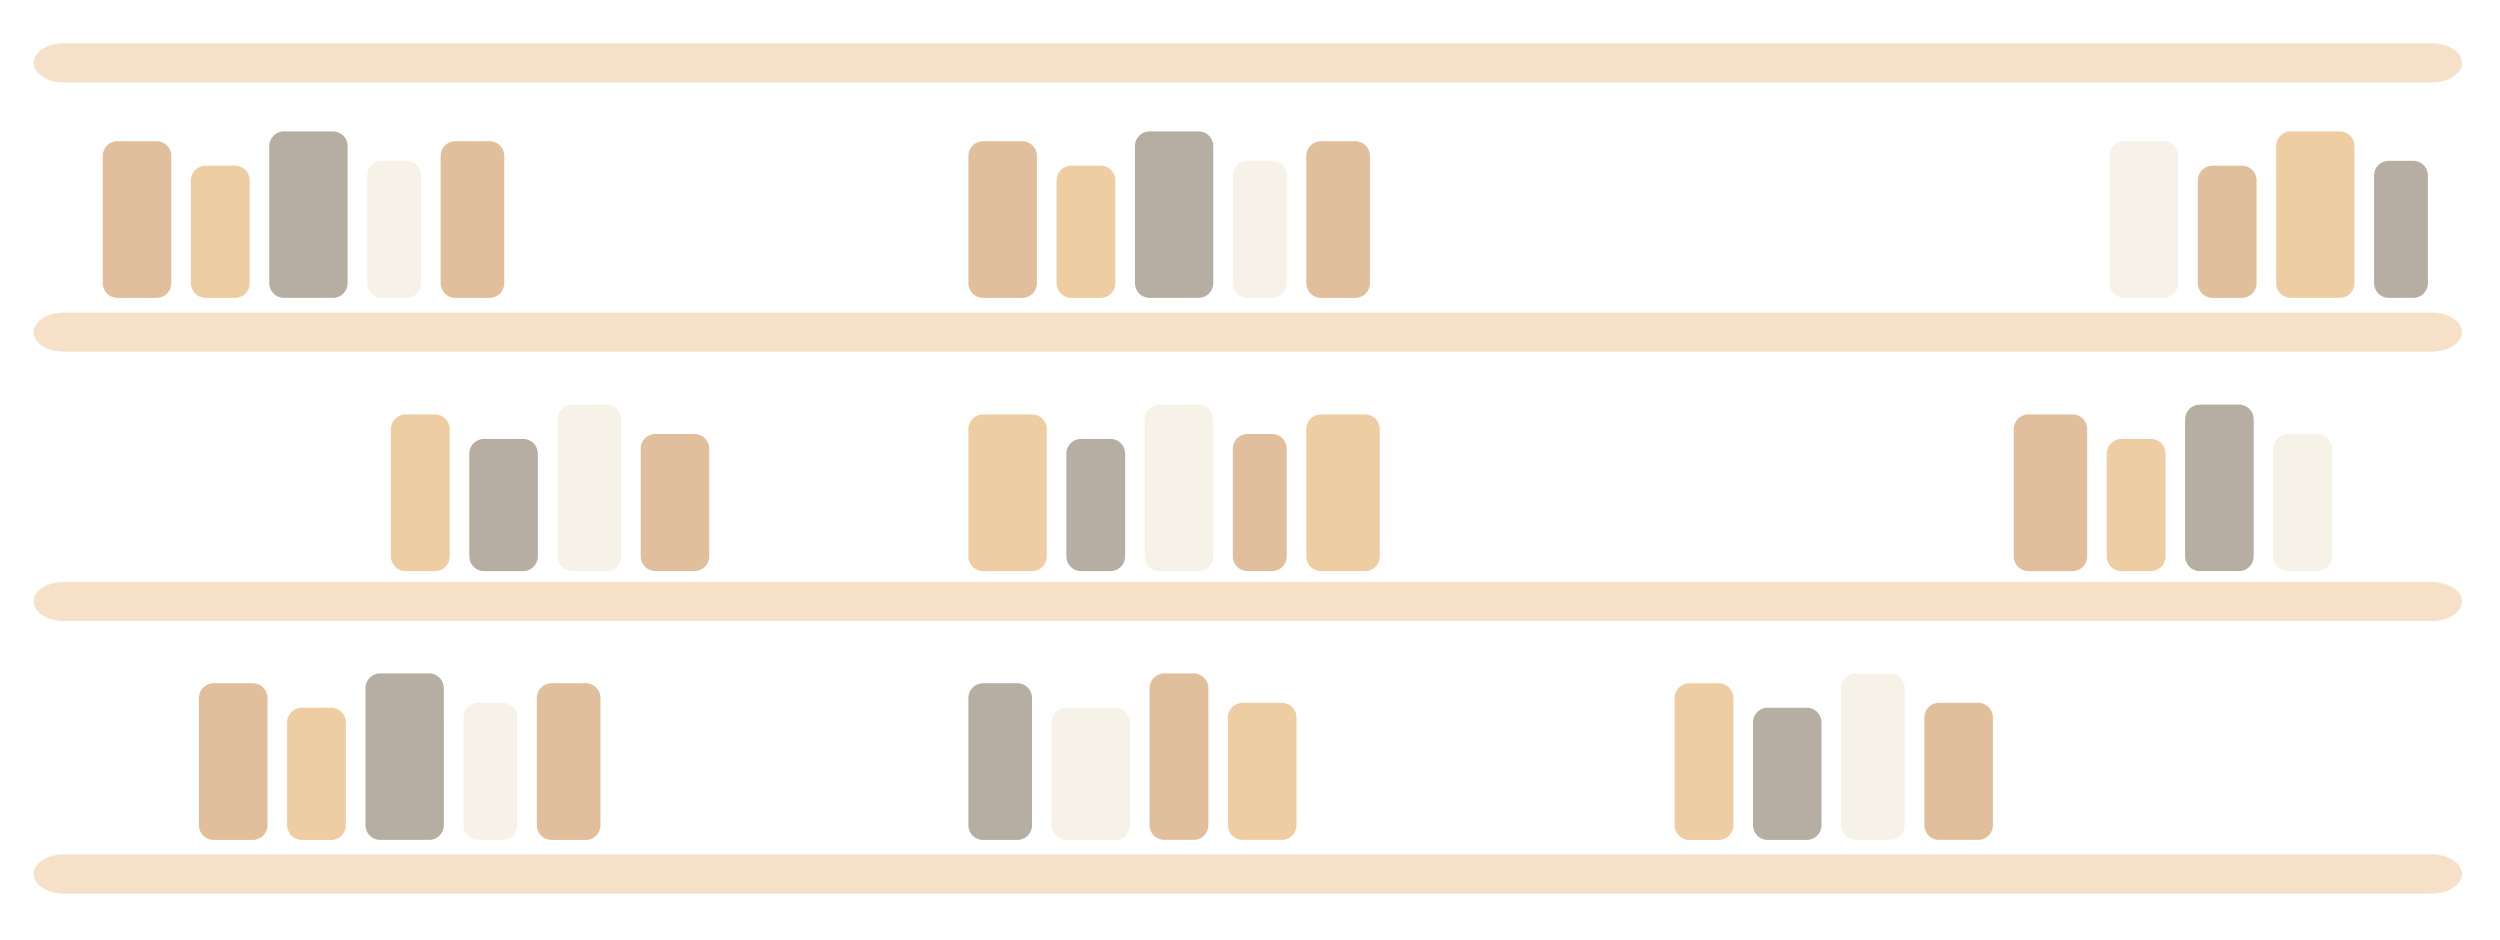
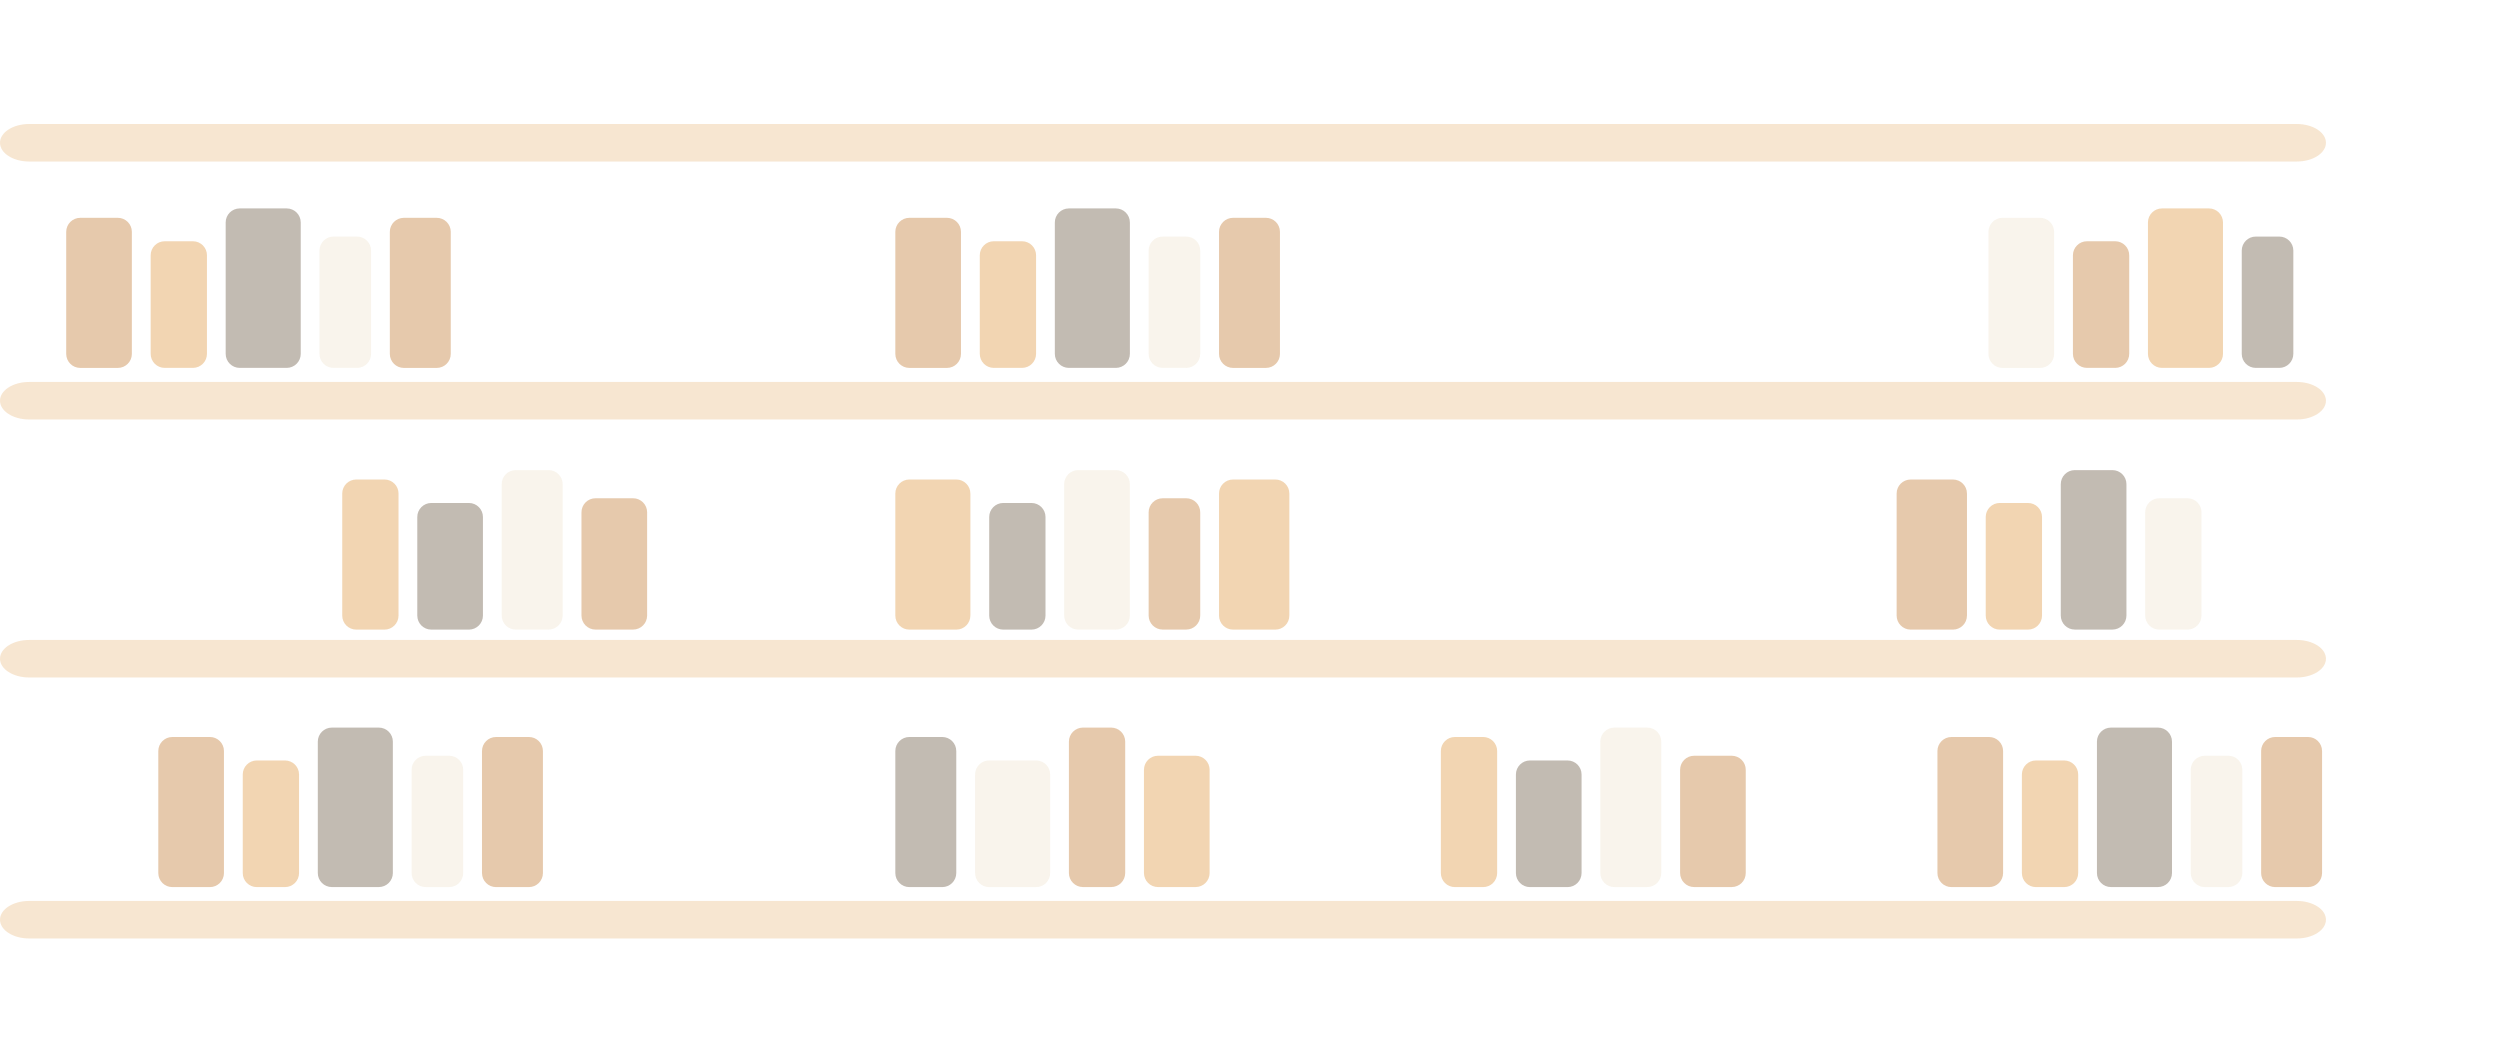
- <svg xmlns="http://www.w3.org/2000/svg" id="Layer_1" version="1.1" viewBox="0 0 621.83 233.62">
+ <svg xmlns="http://www.w3.org/2000/svg" id="Layer_1" version="1.1" viewBox="0 0 683.83 290.62">
  <defs>
    <style>
      .st0 {
        fill: #f1e7d5;
      }

      .st1 {
        fill: #7a6a58;
      }

      .st2, .st3 {
        fill: #e2a458;
      }

+       .st3 {
+         isolation: isolate;
+         opacity: .6;
+       }
+ 
      .st4 {
        fill: #c98a4b;
      }

      .st5 {
-         opacity: .55;
-       }
- 
-       .st3 {
-         isolation: isolate;
-         opacity: .6;
+         opacity: .46;
      }
    </style>
  </defs>
  <g class="st5">
-     <path class="st3" d="M15.92,10.76h588.9c4.17,0,7.55,2.18,7.55,4.87h0c0,2.69-3.38,4.87-7.55,4.87H15.92c-4.17,0-7.55-2.18-7.55-4.87h0c0-2.69,3.38-4.87,7.55-4.87Z" />
-     <path class="st3" d="M15.92,212.52h588.9c4.17,0,7.55,2.18,7.55,4.87h0c0,2.69-3.38,4.87-7.55,4.87H15.92c-4.17,0-7.55-2.18-7.55-4.87h0c0-2.69,3.38-4.87,7.55-4.87Z" />
-     <path class="st3" d="M15.92,77.75h588.9c4.17,0,7.55,2.18,7.55,4.87h0c0,2.69-3.38,4.87-7.55,4.87H15.92c-4.17,0-7.55-2.18-7.55-4.87h0c0-2.69,3.38-4.87,7.55-4.87Z" />
-     <path class="st3" d="M15.92,144.74h588.9c4.17,0,7.55,2.18,7.55,4.87h0c0,2.69-3.38,4.87-7.55,4.87H15.92c-4.17,0-7.55-2.18-7.55-4.87h0c0-2.69,3.38-4.87,7.55-4.87Z" />
+     <path class="st3" d="M7.95,33.92h620.32c4.39,0,7.95,2.3,7.95,5.13h0c0,2.83-3.56,5.13-7.95,5.13H7.95c-4.39,0-7.95-2.3-7.95-5.13h0c0-2.83,3.56-5.13,7.95-5.13Z" />
+     <path class="st3" d="M7.95,246.44h620.32c4.39,0,7.95,2.3,7.95,5.13h0c0,2.83-3.56,5.13-7.95,5.13H7.95c-4.39,0-7.95-2.3-7.95-5.13h0c0-2.83,3.56-5.13,7.95-5.13Z" />
+     <path class="st3" d="M7.95,104.48h620.32c4.39,0,7.95,2.3,7.95,5.13h0c0,2.83-3.56,5.13-7.95,5.13H7.95c-4.39,0-7.95-2.3-7.95-5.13h0c0-2.83,3.56-5.13,7.95-5.13Z" />
+     <path class="st3" d="M7.95,175.05h620.32c4.39,0,7.95,2.3,7.95,5.13h0c0,2.83-3.56,5.13-7.95,5.13H7.95c-4.39,0-7.95-2.3-7.95-5.13h0c0-2.83,3.56-5.13,7.95-5.13Z" />
    <g>
-       <rect class="st4" x="240.87" y="35.12" width="17.05" height="38.98" rx="3.65" ry="3.65" />
-       <rect class="st2" x="262.8" y="41.21" width="14.62" height="32.89" rx="3.65" ry="3.65" />
-       <rect class="st1" x="282.29" y="32.68" width="19.49" height="41.41" rx="3.65" ry="3.65" />
-       <rect class="st0" x="306.65" y="39.99" width="13.4" height="34.1" rx="3.65" ry="3.65" />
-       <rect class="st4" x="324.92" y="35.12" width="15.83" height="38.98" rx="3.65" ry="3.65" />
+       <rect class="st4" x="244.9" y="59.58" width="17.96" height="41.06" rx="3.84" ry="3.84" />
+       <rect class="st2" x="268" y="65.99" width="15.4" height="34.64" rx="3.84" ry="3.84" />
+       <rect class="st1" x="288.53" y="57.01" width="20.53" height="43.62" rx="3.84" ry="3.84" />
+       <rect class="st0" x="314.19" y="64.71" width="14.11" height="35.92" rx="3.84" ry="3.84" />
+       <rect class="st4" x="333.44" y="59.58" width="16.67" height="41.06" rx="3.84" ry="3.84" />
    </g>
    <g>
-       <rect class="st4" x="49.48" y="169.94" width="17.05" height="38.98" rx="3.65" ry="3.65" />
-       <rect class="st2" x="71.41" y="176.03" width="14.62" height="32.89" rx="3.65" ry="3.65" />
-       <rect class="st1" x="90.9" y="167.5" width="19.49" height="41.41" rx="3.65" ry="3.65" />
-       <rect class="st0" x="115.26" y="174.81" width="13.4" height="34.1" rx="3.65" ry="3.65" />
-       <rect class="st4" x="133.53" y="169.94" width="15.83" height="38.98" rx="3.65" ry="3.65" />
+       <rect class="st4" x="43.3" y="201.59" width="17.96" height="41.06" rx="3.84" ry="3.84" />
+       <rect class="st2" x="66.4" y="208.01" width="15.4" height="34.64" rx="3.84" ry="3.84" />
+       <rect class="st1" x="86.93" y="199.02" width="20.53" height="43.62" rx="3.84" ry="3.84" />
+       <rect class="st0" x="112.59" y="206.72" width="14.11" height="35.92" rx="3.84" ry="3.84" />
+       <rect class="st4" x="131.84" y="201.59" width="16.67" height="41.06" rx="3.84" ry="3.84" />
    </g>
    <g>
-       <rect class="st4" x="25.56" y="35.12" width="17.05" height="38.98" rx="3.65" ry="3.65" />
-       <rect class="st2" x="47.49" y="41.21" width="14.62" height="32.89" rx="3.65" ry="3.65" />
-       <rect class="st1" x="66.97" y="32.68" width="19.49" height="41.41" rx="3.65" ry="3.65" />
-       <rect class="st0" x="91.33" y="39.99" width="13.4" height="34.1" rx="3.65" ry="3.65" />
-       <rect class="st4" x="109.6" y="35.12" width="15.83" height="38.98" rx="3.65" ry="3.65" />
+       <rect class="st4" x="529.95" y="201.59" width="17.96" height="41.06" rx="3.84" ry="3.84" />
+       <rect class="st2" x="553.05" y="208.01" width="15.4" height="34.64" rx="3.84" ry="3.84" />
+       <rect class="st1" x="573.58" y="199.02" width="20.53" height="43.62" rx="3.84" ry="3.84" />
+       <rect class="st0" x="599.24" y="206.72" width="14.11" height="35.92" rx="3.84" ry="3.84" />
+       <rect class="st4" x="618.49" y="201.59" width="16.67" height="41.06" rx="3.84" ry="3.84" />
    </g>
    <g>
-       <rect class="st2" x="240.87" y="103.08" width="19.49" height="38.98" rx="3.65" ry="3.65" />
-       <rect class="st1" x="265.24" y="109.17" width="14.62" height="32.89" rx="3.65" ry="3.65" />
-       <rect class="st0" x="284.72" y="100.64" width="17.05" height="41.41" rx="3.65" ry="3.65" />
-       <rect class="st4" x="306.65" y="107.95" width="13.4" height="34.1" rx="3.65" ry="3.65" />
-       <rect class="st2" x="324.92" y="103.08" width="18.27" height="38.98" rx="3.65" ry="3.65" />
+       <rect class="st4" x="18.11" y="59.58" width="17.96" height="41.06" rx="3.84" ry="3.84" />
+       <rect class="st2" x="41.21" y="65.99" width="15.4" height="34.64" rx="3.84" ry="3.84" />
+       <rect class="st1" x="61.73" y="57.01" width="20.53" height="43.62" rx="3.84" ry="3.84" />
+       <rect class="st0" x="87.39" y="64.71" width="14.11" height="35.92" rx="3.84" ry="3.84" />
+       <rect class="st4" x="106.63" y="59.58" width="16.67" height="41.06" rx="3.84" ry="3.84" />
    </g>
    <g>
-       <rect class="st1" x="240.87" y="169.94" width="15.83" height="38.98" rx="3.65" ry="3.65" />
-       <rect class="st0" x="261.58" y="176.03" width="19.49" height="32.89" rx="3.65" ry="3.65" />
-       <rect class="st4" x="285.94" y="167.5" width="14.62" height="41.41" rx="3.65" ry="3.65" />
-       <rect class="st2" x="305.43" y="174.81" width="17.05" height="34.1" rx="3.65" ry="3.65" />
+       <rect class="st2" x="244.9" y="131.16" width="20.53" height="41.06" rx="3.84" ry="3.84" />
+       <rect class="st1" x="270.58" y="137.58" width="15.4" height="34.64" rx="3.84" ry="3.84" />
+       <rect class="st0" x="291.09" y="128.59" width="17.96" height="43.62" rx="3.84" ry="3.84" />
+       <rect class="st4" x="314.19" y="136.29" width="14.11" height="35.92" rx="3.84" ry="3.84" />
+       <rect class="st2" x="333.44" y="131.16" width="19.24" height="41.06" rx="3.84" ry="3.84" />
    </g>
    <g>
-       <rect class="st0" x="524.73" y="35.12" width="17.05" height="38.98" rx="3.65" ry="3.65" />
-       <rect class="st4" x="546.66" y="41.21" width="14.62" height="32.89" rx="3.65" ry="3.65" />
-       <rect class="st2" x="566.14" y="32.68" width="19.49" height="41.41" rx="3.65" ry="3.65" />
-       <rect class="st1" x="590.5" y="39.99" width="13.4" height="34.1" rx="3.65" ry="3.65" />
+       <rect class="st1" x="244.9" y="201.59" width="16.67" height="41.06" rx="3.84" ry="3.84" />
+       <rect class="st0" x="266.72" y="208.01" width="20.53" height="34.64" rx="3.84" ry="3.84" />
+       <rect class="st4" x="292.38" y="199.02" width="15.4" height="43.62" rx="3.84" ry="3.84" />
+       <rect class="st2" x="312.91" y="206.72" width="17.96" height="35.92" rx="3.84" ry="3.84" />
    </g>
    <g>
-       <rect class="st4" x="500.88" y="103.08" width="18.27" height="38.98" rx="3.65" ry="3.65" />
-       <rect class="st2" x="524.02" y="109.17" width="14.62" height="32.89" rx="3.65" ry="3.65" />
-       <rect class="st1" x="543.51" y="100.64" width="17.05" height="41.41" rx="3.65" ry="3.65" />
-       <rect class="st0" x="565.43" y="107.95" width="14.62" height="34.1" rx="3.65" ry="3.65" />
+       <rect class="st0" x="543.91" y="59.58" width="17.96" height="41.06" rx="3.84" ry="3.84" />
+       <rect class="st4" x="567.01" y="65.99" width="15.4" height="34.64" rx="3.84" ry="3.84" />
+       <rect class="st2" x="587.53" y="57.01" width="20.53" height="43.62" rx="3.84" ry="3.84" />
+       <rect class="st1" x="613.19" y="64.71" width="14.11" height="35.92" rx="3.84" ry="3.84" />
    </g>
    <g>
-       <rect class="st2" x="416.53" y="169.94" width="14.62" height="38.98" rx="3.65" ry="3.65" />
-       <rect class="st1" x="436.02" y="176.03" width="17.05" height="32.89" rx="3.65" ry="3.65" />
-       <rect class="st0" x="457.94" y="167.5" width="15.83" height="41.41" rx="3.65" ry="3.65" />
-       <rect class="st4" x="478.65" y="174.81" width="17.05" height="34.1" rx="3.65" ry="3.65" />
+       <rect class="st4" x="518.79" y="131.16" width="19.24" height="41.06" rx="3.84" ry="3.84" />
+       <rect class="st2" x="543.16" y="137.58" width="15.4" height="34.64" rx="3.84" ry="3.84" />
+       <rect class="st1" x="563.69" y="128.59" width="17.96" height="43.62" rx="3.84" ry="3.84" />
+       <rect class="st0" x="586.78" y="136.29" width="15.4" height="35.92" rx="3.84" ry="3.84" />
    </g>
    <g>
-       <rect class="st2" x="97.24" y="103.08" width="14.62" height="38.98" rx="3.65" ry="3.65" />
-       <rect class="st1" x="116.73" y="109.17" width="17.05" height="32.89" rx="3.65" ry="3.65" />
-       <rect class="st0" x="138.65" y="100.64" width="15.83" height="41.41" rx="3.65" ry="3.65" />
-       <rect class="st4" x="159.36" y="107.95" width="17.05" height="34.1" rx="3.65" ry="3.65" />
+       <rect class="st2" x="394.12" y="201.59" width="15.4" height="41.06" rx="3.84" ry="3.84" />
+       <rect class="st1" x="414.65" y="208.01" width="17.96" height="34.64" rx="3.84" ry="3.84" />
+       <rect class="st0" x="437.74" y="199.02" width="16.67" height="43.62" rx="3.84" ry="3.84" />
+       <rect class="st4" x="459.56" y="206.72" width="17.96" height="35.92" rx="3.84" ry="3.84" />
+     </g>
+     <g>
+       <rect class="st2" x="93.61" y="131.16" width="15.4" height="41.06" rx="3.84" ry="3.84" />
+       <rect class="st1" x="114.14" y="137.58" width="17.96" height="34.64" rx="3.84" ry="3.84" />
+       <rect class="st0" x="137.23" y="128.59" width="16.67" height="43.62" rx="3.84" ry="3.84" />
+       <rect class="st4" x="159.05" y="136.29" width="17.96" height="35.92" rx="3.84" ry="3.84" />
    </g>
  </g>
</svg>
